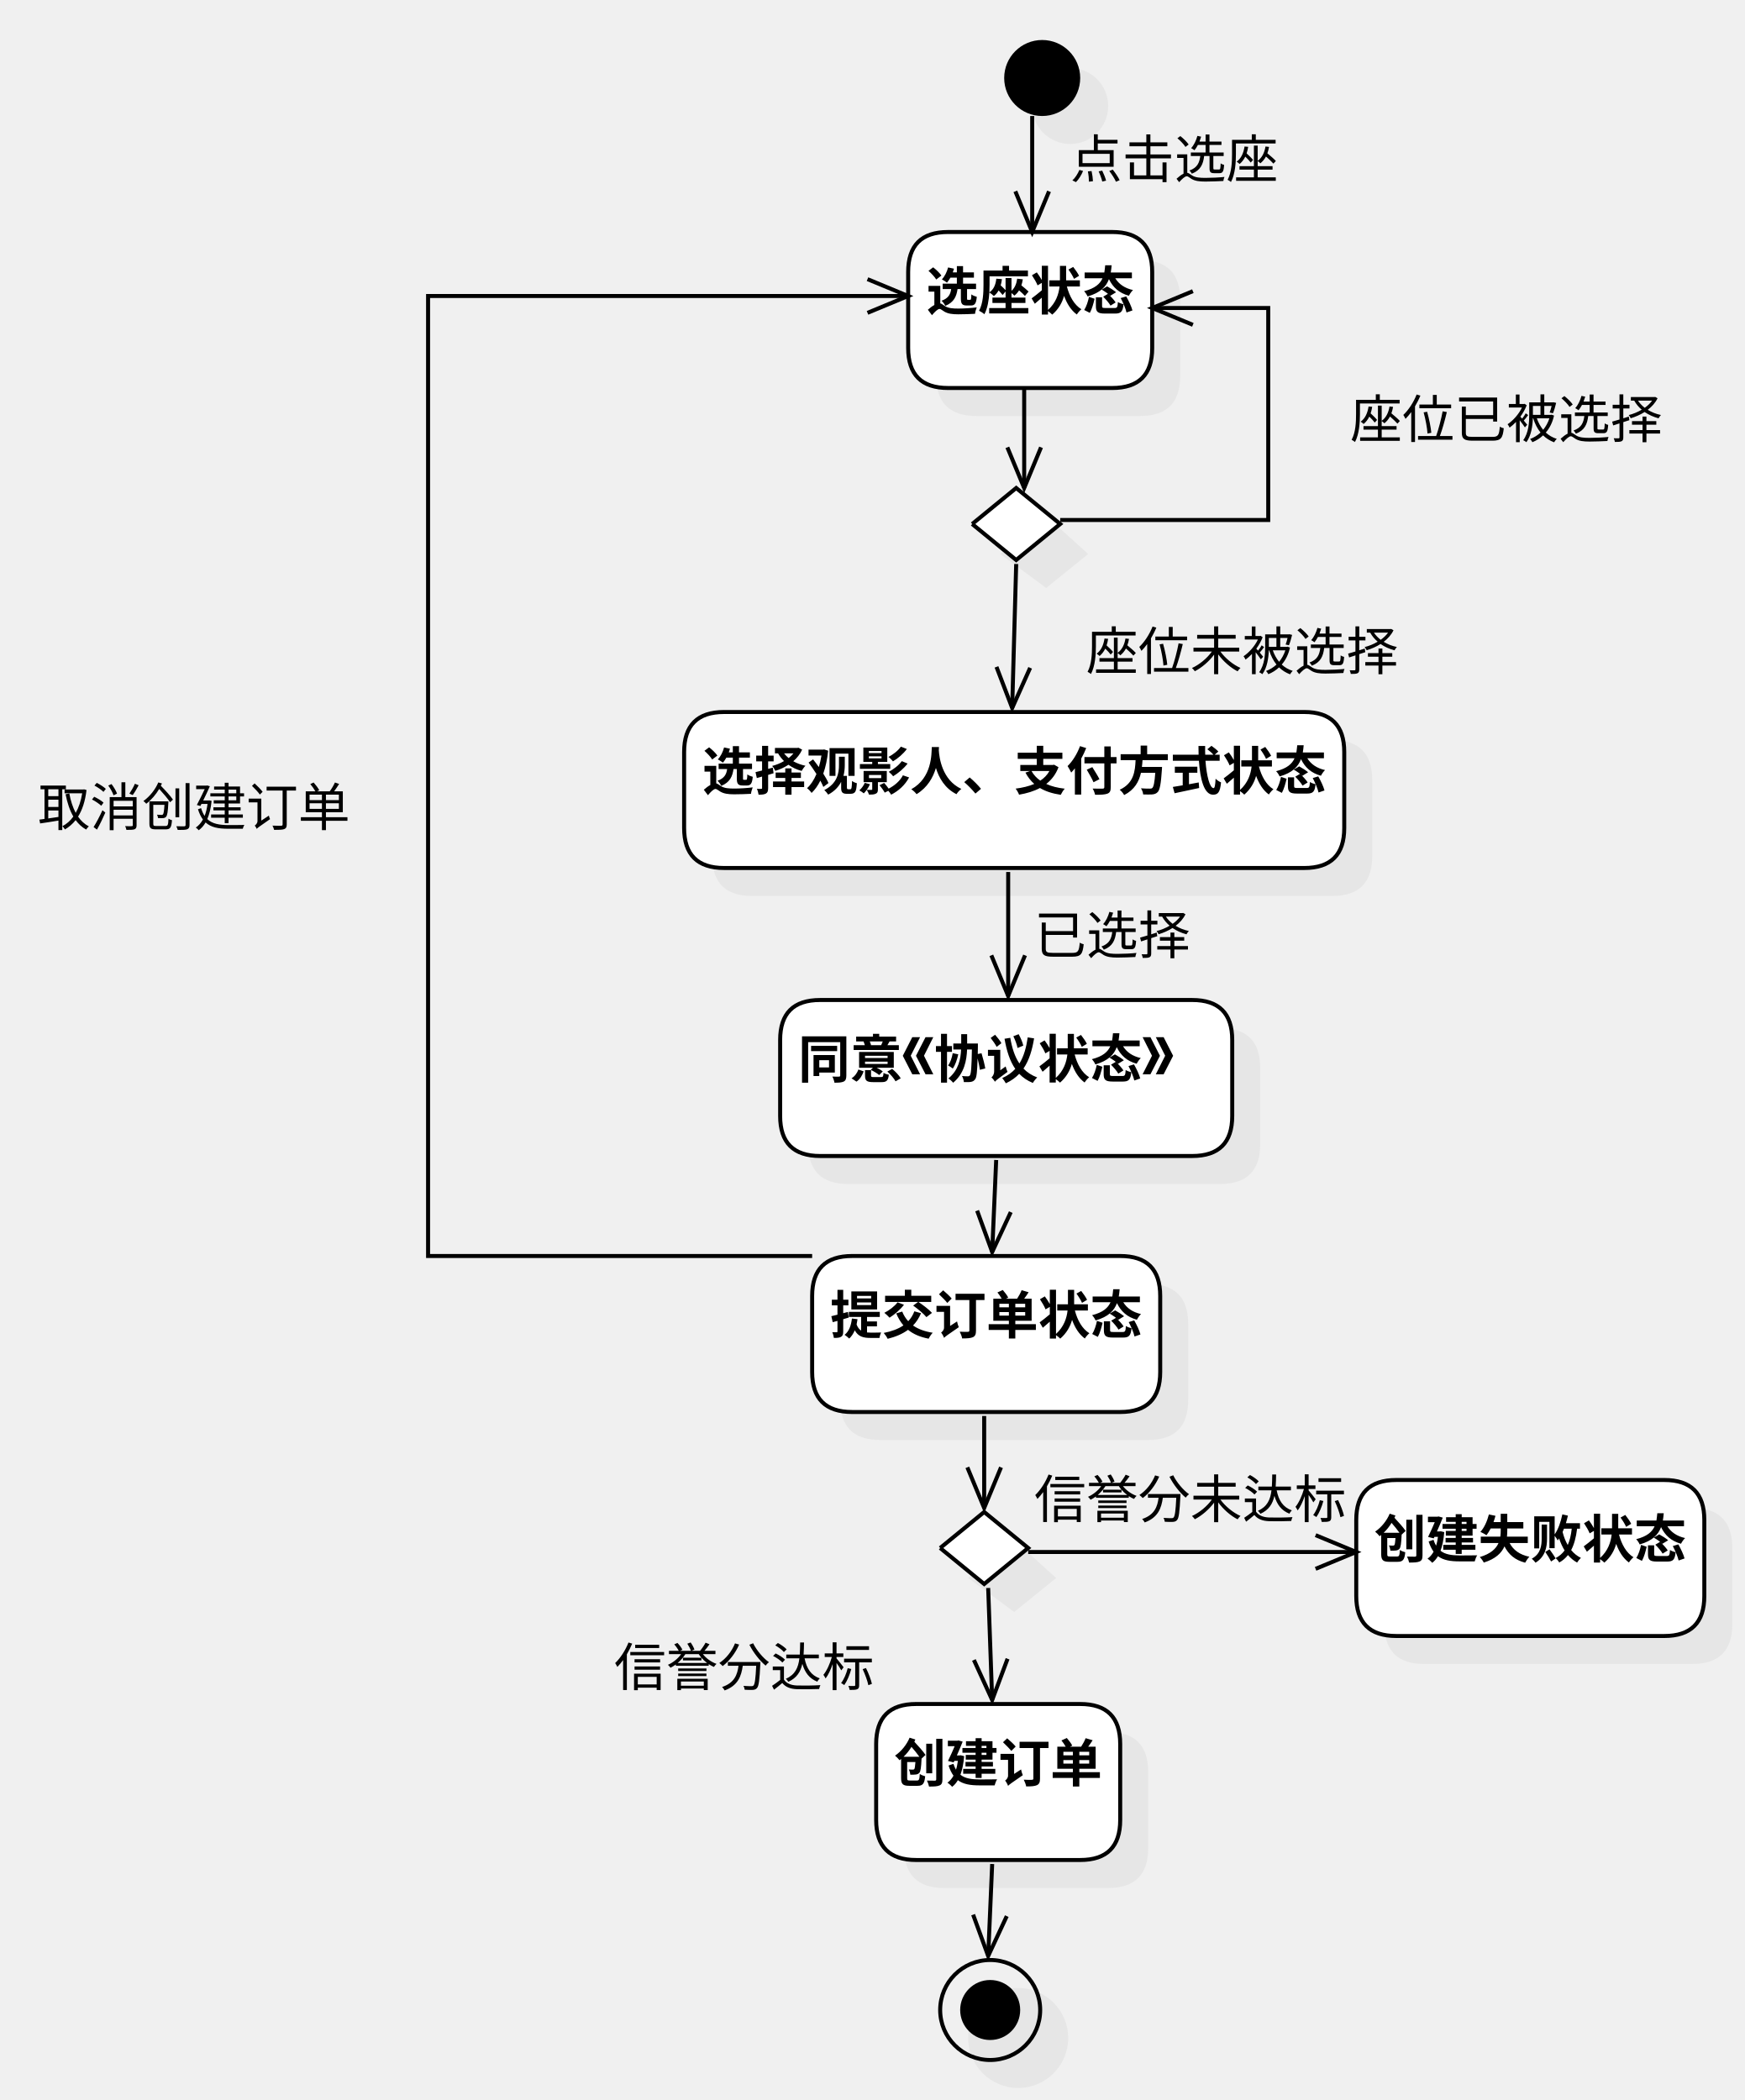
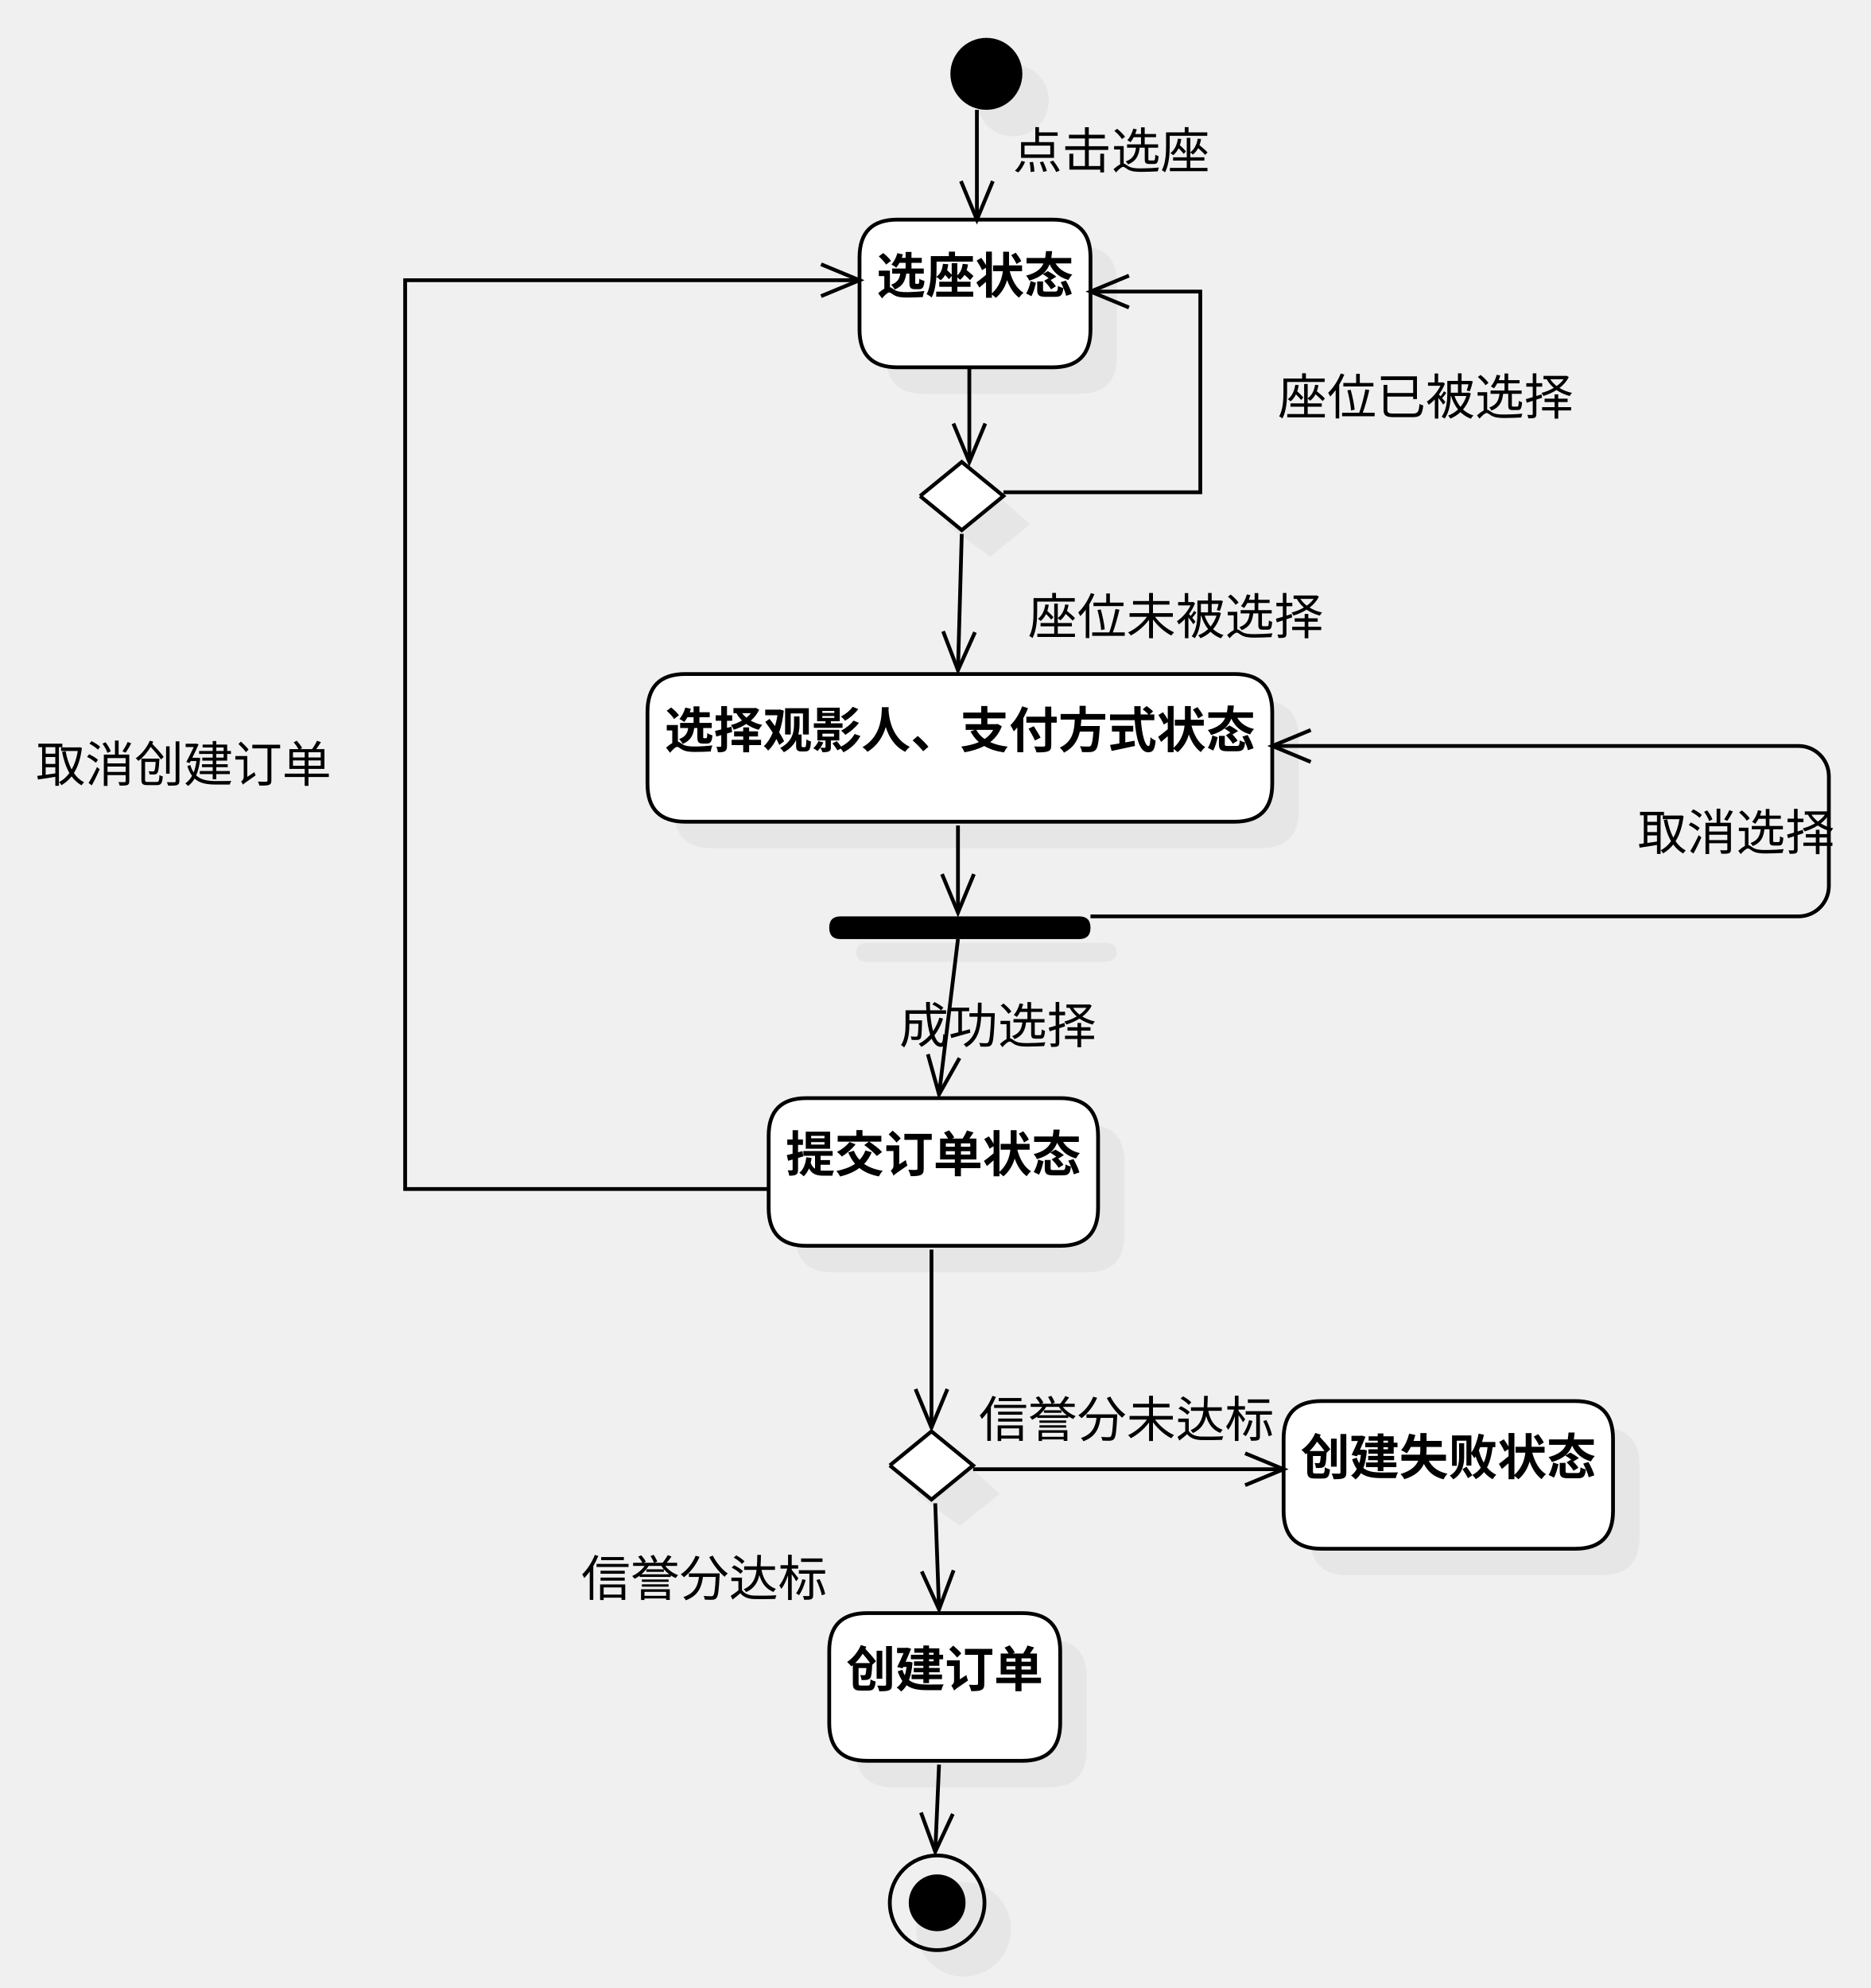
- <svg xmlns="http://www.w3.org/2000/svg" version="1.1" width="436" height="525">
+ <svg xmlns="http://www.w3.org/2000/svg" version="1.1" width="494" height="525">
  <defs />
  <g>
    <g transform="translate(-45,-758) scale(1,1)">
      <path fill="#C0C0C0" stroke="none" d="M 303 784.5 C 303 779.253 307.253 775 312.5 775 C 317.747 775 322 779.253 322 784.5 C 322 789.747 317.747 794 312.5 794 C 307.253 794 303 789.747 303 784.5 Z" opacity="0.2" />
    </g>
    <g transform="translate(-45,-758) scale(1,1)">
      <path fill="#000000" stroke="none" d="M 296 777.5 C 296 772.253 300.253 768 305.5 768 C 310.747 768 315 772.253 315 777.5 C 315 782.747 310.747 787 305.5 787 C 300.253 787 296 782.747 296 777.5 Z" />
    </g>
    <g transform="translate(-45,-758) scale(1,1)">
      <path fill="#C0C0C0" stroke="none" d="M 289 823 L 330 823 Q 340 823 340 833 L 340 852 Q 340 862 330 862 L 289 862 Q 279 862 279 852 L 279 833 Q 279 823 289 823 Z" opacity="0.2" />
    </g>
    <g transform="translate(-45,-758) scale(1,1)">
      <path fill="#ffffff" stroke="none" d="M 282 816 L 323 816 Q 333 816 333 826 L 333 845 Q 333 855 323 855 L 282 855 Q 272 855 272 845 L 272 826 Q 272 816 282 816 Z" />
    </g>
    <g transform="translate(-45,-758) scale(1,1)">
      <path fill="none" stroke="#000000" d="M 282 816 L 323 816 Q 333 816 333 826 L 333 845 Q 333 855 323 855 L 282 855 Q 272 855 272 845 L 272 826 Q 272 816 282 816 Z" stroke-miterlimit="10" />
    </g>
    <g transform="translate(-45,-758) scale(1,1)">
      <g>
        <path fill="none" stroke="none" />
        <text fill="#000000" stroke="none" font-family="Arial" font-size="13px" font-style="normal" font-weight="bold" text-decoration="none" x="276.5" y="835.5">选座状态</text>
      </g>
    </g>
    <g transform="translate(-45,-758) scale(1,1)">
      <path fill="none" stroke="#000000" d="M 303 787 L 303 816" stroke-miterlimit="10" />
    </g>
    <g transform="translate(-45,-758) scale(1,1)">
      <path fill="none" stroke="#000000" d="M 298.79 805.837 L 303 816 L 307.21 805.837" stroke-miterlimit="10" />
    </g>
    <g transform="translate(-45,-758) scale(1,1)">
      <g>
        <path fill="none" stroke="none" />
        <text fill="#000000" stroke="none" font-family="Arial" font-size="13px" font-style="normal" font-weight="normal" text-decoration="none" x="312.5" y="802.5">点击选座</text>
      </g>
    </g>
    <g transform="translate(-45,-758) scale(1,1)">
      <path fill="#C0C0C0" stroke="none" d="M 295 896.5 L 306.5 887 L 317 896.5 L 306.5 905 L 295 896.5" opacity="0.2" />
    </g>
    <g transform="translate(-45,-758) scale(1,1)">
      <path fill="#ffffff" stroke="none" d="M 288 889 L 299 880 L 310 889 L 299 898 L 288 889" />
    </g>
    <g transform="translate(-45,-758) scale(1,1)">
      <path fill="none" stroke="#000000" d="M 288 889 L 299 880 L 310 889 L 299 898 L 288 889 L 288 889" stroke-miterlimit="10" />
    </g>
    <g transform="translate(-45,-758) scale(1,1)">
      <path fill="none" stroke="#000000" d="M 301 855 L 301 880" stroke-miterlimit="10" />
    </g>
    <g transform="translate(-45,-758) scale(1,1)">
      <path fill="none" stroke="#000000" d="M 296.79 869.837 L 301 880 L 305.21 869.837" stroke-miterlimit="10" />
    </g>
    <g transform="translate(-45,-758) scale(1,1)">
      <path fill="none" stroke="#000000" d="M 310 888 L 362 888 L 362 835 L 333 835" stroke-miterlimit="10" />
    </g>
    <g transform="translate(-45,-758) scale(1,1)">
      <path fill="none" stroke="#000000" d="M 343.163 830.79 L 333 835 L 343.163 839.21" stroke-miterlimit="10" />
    </g>
    <g transform="translate(-45,-758) scale(1,1)">
      <g>
        <path fill="none" stroke="none" />
        <text fill="#000000" stroke="none" font-family="Arial" font-size="13px" font-style="normal" font-weight="normal" text-decoration="none" x="382.5" y="867.5">座位已被选择</text>
      </g>
    </g>
    <g transform="translate(-45,-758) scale(1,1)">
      <path fill="#C0C0C0" stroke="none" d="M 233 943 L 378 943 Q 388 943 388 953 L 388 972 Q 388 982 378 982 L 233 982 Q 223 982 223 972 L 223 953 Q 223 943 233 943 Z" opacity="0.2" />
    </g>
    <g transform="translate(-45,-758) scale(1,1)">
      <path fill="#ffffff" stroke="none" d="M 226 936 L 371 936 Q 381 936 381 946 L 381 965 Q 381 975 371 975 L 226 975 Q 216 975 216 965 L 216 946 Q 216 936 226 936 Z" />
    </g>
    <g transform="translate(-45,-758) scale(1,1)">
      <path fill="none" stroke="#000000" d="M 226 936 L 371 936 Q 381 936 381 946 L 381 965 Q 381 975 371 975 L 226 975 Q 216 975 216 965 L 216 946 Q 216 936 226 936 Z" stroke-miterlimit="10" />
    </g>
    <g transform="translate(-45,-758) scale(1,1)">
      <g>
        <path fill="none" stroke="none" />
        <text fill="#000000" stroke="none" font-family="Arial" font-size="13px" font-style="normal" font-weight="bold" text-decoration="none" x="220.5" y="955.5">选择观影人、支付方式状态</text>
      </g>
    </g>
    <g transform="translate(-45,-758) scale(1,1)">
      <path fill="none" stroke="#000000" d="M 299 899 L 298 935" stroke-miterlimit="10" />
    </g>
    <g transform="translate(-45,-758) scale(1,1)">
      <path fill="none" stroke="#000000" d="M 294.074 924.724 L 298 935 L 302.49 924.958" stroke-miterlimit="10" />
    </g>
    <g transform="translate(-45,-758) scale(1,1)">
      <g>
        <path fill="none" stroke="none" />
        <text fill="#000000" stroke="none" font-family="Arial" font-size="13px" font-style="normal" font-weight="normal" text-decoration="none" x="316.5" y="925.5">座位未被选择</text>
      </g>
    </g>
    <g transform="translate(-45,-758) scale(1,1)">
-       <path fill="#C0C0C0" stroke="none" d="M 257 1015 L 350 1015 Q 360 1015 360 1025 L 360 1044 Q 360 1054 350 1054 L 257 1054 Q 247 1054 247 1044 L 247 1025 Q 247 1015 257 1015 Z" opacity="0.2" />
-     </g>
-     <g transform="translate(-45,-758) scale(1,1)">
-       <path fill="#ffffff" stroke="none" d="M 250 1008 L 343 1008 Q 353 1008 353 1018 L 353 1037 Q 353 1047 343 1047 L 250 1047 Q 240 1047 240 1037 L 240 1018 Q 240 1008 250 1008 Z" />
-     </g>
-     <g transform="translate(-45,-758) scale(1,1)">
-       <path fill="none" stroke="#000000" d="M 250 1008 L 343 1008 Q 353 1008 353 1018 L 353 1037 Q 353 1047 343 1047 L 250 1047 Q 240 1047 240 1037 L 240 1018 Q 240 1008 250 1008 Z" stroke-miterlimit="10" />
-     </g>
-     <g transform="translate(-45,-758) scale(1,1)">
-       <g>
-         <path fill="none" stroke="none" />
-         <text fill="#000000" stroke="none" font-family="Arial" font-size="13px" font-style="normal" font-weight="bold" text-decoration="none" x="244.5" y="1027.5">同意《协议状态》</text>
-       </g>
-     </g>
-     <g transform="translate(-45,-758) scale(1,1)">
-       <path fill="none" stroke="#000000" d="M 297 976 L 297 1007" stroke-miterlimit="10" />
-     </g>
-     <g transform="translate(-45,-758) scale(1,1)">
-       <path fill="none" stroke="#000000" d="M 292.79 996.837 L 297 1007 L 301.21 996.837" stroke-miterlimit="10" />
-     </g>
-     <g transform="translate(-45,-758) scale(1,1)">
-       <g>
-         <path fill="none" stroke="none" />
-         <text fill="#000000" stroke="none" font-family="Arial" font-size="13px" font-style="normal" font-weight="normal" text-decoration="none" x="303.5" y="996.5">已选择</text>
-       </g>
-     </g>
-     <g transform="translate(-45,-758) scale(1,1)">
-       <path fill="#C0C0C0" stroke="none" d="M 265 1079 L 332 1079 Q 342 1079 342 1089 L 342 1108 Q 342 1118 332 1118 L 265 1118 Q 255 1118 255 1108 L 255 1089 Q 255 1079 265 1079 Z" opacity="0.2" />
-     </g>
-     <g transform="translate(-45,-758) scale(1,1)">
-       <path fill="#ffffff" stroke="none" d="M 258 1072 L 325 1072 Q 335 1072 335 1082 L 335 1101 Q 335 1111 325 1111 L 258 1111 Q 248 1111 248 1101 L 248 1082 Q 248 1072 258 1072 Z" />
-     </g>
-     <g transform="translate(-45,-758) scale(1,1)">
-       <path fill="none" stroke="#000000" d="M 258 1072 L 325 1072 Q 335 1072 335 1082 L 335 1101 Q 335 1111 325 1111 L 258 1111 Q 248 1111 248 1101 L 248 1082 Q 248 1072 258 1072 Z" stroke-miterlimit="10" />
-     </g>
-     <g transform="translate(-45,-758) scale(1,1)">
-       <g>
-         <path fill="none" stroke="none" />
-         <text fill="#000000" stroke="none" font-family="Arial" font-size="13px" font-style="normal" font-weight="bold" text-decoration="none" x="252.5" y="1091.5">提交订单状态</text>
-       </g>
-     </g>
-     <g transform="translate(-45,-758) scale(1,1)">
-       <path fill="none" stroke="#000000" d="M 294 1048 L 293 1071" stroke-miterlimit="10" />
-     </g>
-     <g transform="translate(-45,-758) scale(1,1)">
-       <path fill="none" stroke="#000000" d="M 289.236 1060.664 L 293 1071 L 297.647 1061.03" stroke-miterlimit="10" />
+       <path fill="#C0C0C0" stroke="none" d="M 265 1055 L 332 1055 Q 342 1055 342 1065 L 342 1084 Q 342 1094 332 1094 L 265 1094 Q 255 1094 255 1084 L 255 1065 Q 255 1055 265 1055 Z" opacity="0.2" />
+     </g>
+     <g transform="translate(-45,-758) scale(1,1)">
+       <path fill="#ffffff" stroke="none" d="M 258 1048 L 325 1048 Q 335 1048 335 1058 L 335 1077 Q 335 1087 325 1087 L 258 1087 Q 248 1087 248 1077 L 248 1058 Q 248 1048 258 1048 Z" />
+     </g>
+     <g transform="translate(-45,-758) scale(1,1)">
+       <path fill="none" stroke="#000000" d="M 258 1048 L 325 1048 Q 335 1048 335 1058 L 335 1077 Q 335 1087 325 1087 L 258 1087 Q 248 1087 248 1077 L 248 1058 Q 248 1048 258 1048 Z" stroke-miterlimit="10" />
+     </g>
+     <g transform="translate(-45,-758) scale(1,1)">
+       <g>
+         <path fill="none" stroke="none" />
+         <text fill="#000000" stroke="none" font-family="Arial" font-size="13px" font-style="normal" font-weight="bold" text-decoration="none" x="252.5" y="1067.5">提交订单状态</text>
+       </g>
    </g>
    <g transform="translate(-45,-758) scale(1,1)">
      <path fill="#C0C0C0" stroke="none" d="M 287 1152.5 L 298.5 1143 L 309 1152.5 L 298.5 1161 L 287 1152.5" opacity="0.2" />
    </g>
    <g transform="translate(-45,-758) scale(1,1)">
      <path fill="#ffffff" stroke="none" d="M 280 1145 L 291 1136 L 302 1145 L 291 1154 L 280 1145" />
    </g>
    <g transform="translate(-45,-758) scale(1,1)">
      <path fill="none" stroke="#000000" d="M 280 1145 L 291 1136 L 302 1145 L 291 1154 L 280 1145 L 280 1145" stroke-miterlimit="10" />
    </g>
    <g transform="translate(-45,-758) scale(1,1)">
-       <path fill="none" stroke="#000000" d="M 291 1112 L 291 1135" stroke-miterlimit="10" />
+       <path fill="none" stroke="#000000" d="M 291 1088 L 291 1135" stroke-miterlimit="10" />
    </g>
    <g transform="translate(-45,-758) scale(1,1)">
      <path fill="none" stroke="#000000" d="M 286.79 1124.837 L 291 1135 L 295.21 1124.837" stroke-miterlimit="10" />
    </g>
    <g transform="translate(-45,-758) scale(1,1)">
      <path fill="#C0C0C0" stroke="none" d="M 281 1191 L 322 1191 Q 332 1191 332 1201 L 332 1220 Q 332 1230 322 1230 L 281 1230 Q 271 1230 271 1220 L 271 1201 Q 271 1191 281 1191 Z" opacity="0.2" />
    </g>
    <g transform="translate(-45,-758) scale(1,1)">
      <path fill="#ffffff" stroke="none" d="M 274 1184 L 315 1184 Q 325 1184 325 1194 L 325 1213 Q 325 1223 315 1223 L 274 1223 Q 264 1223 264 1213 L 264 1194 Q 264 1184 274 1184 Z" />
    </g>
    <g transform="translate(-45,-758) scale(1,1)">
      <path fill="none" stroke="#000000" d="M 274 1184 L 315 1184 Q 325 1184 325 1194 L 325 1213 Q 325 1223 315 1223 L 274 1223 Q 264 1223 264 1213 L 264 1194 Q 264 1184 274 1184 Z" stroke-miterlimit="10" />
    </g>
    <g transform="translate(-45,-758) scale(1,1)">
      <g>
        <path fill="none" stroke="none" />
        <text fill="#000000" stroke="none" font-family="Arial" font-size="13px" font-style="normal" font-weight="bold" text-decoration="none" x="268.5" y="1203.5">创建订单</text>
      </g>
    </g>
    <g transform="translate(-45,-758) scale(1,1)">
      <path fill="none" stroke="#000000" d="M 292 1155 L 293 1183" stroke-miterlimit="10" />
    </g>
    <g transform="translate(-45,-758) scale(1,1)">
      <path fill="none" stroke="#000000" d="M 288.43 1172.994 L 293 1183 L 296.844 1172.694" stroke-miterlimit="10" />
    </g>
    <g transform="translate(-45,-758) scale(1,1)">
      <g>
        <path fill="none" stroke="none" />
        <text fill="#000000" stroke="none" font-family="Arial" font-size="13px" font-style="normal" font-weight="normal" text-decoration="none" x="198.5" y="1179.5">信誉分达标</text>
      </g>
    </g>
    <g transform="translate(-45,-758) scale(1,1)">
      <path fill="#C0C0C0" stroke="none" d="M 401 1135 L 468 1135 Q 478 1135 478 1145 L 478 1164 Q 478 1174 468 1174 L 401 1174 Q 391 1174 391 1164 L 391 1145 Q 391 1135 401 1135 Z" opacity="0.2" />
    </g>
    <g transform="translate(-45,-758) scale(1,1)">
      <path fill="#ffffff" stroke="none" d="M 394 1128 L 461 1128 Q 471 1128 471 1138 L 471 1157 Q 471 1167 461 1167 L 394 1167 Q 384 1167 384 1157 L 384 1138 Q 384 1128 394 1128 Z" />
    </g>
    <g transform="translate(-45,-758) scale(1,1)">
      <path fill="none" stroke="#000000" d="M 394 1128 L 461 1128 Q 471 1128 471 1138 L 471 1157 Q 471 1167 461 1167 L 394 1167 Q 384 1167 384 1157 L 384 1138 Q 384 1128 394 1128 Z" stroke-miterlimit="10" />
    </g>
    <g transform="translate(-45,-758) scale(1,1)">
      <g>
        <path fill="none" stroke="none" />
        <text fill="#000000" stroke="none" font-family="Arial" font-size="13px" font-style="normal" font-weight="bold" text-decoration="none" x="388.5" y="1147.5">创建失败状态</text>
      </g>
    </g>
    <g transform="translate(-45,-758) scale(1,1)">
      <path fill="none" stroke="#000000" d="M 302 1146 L 384 1146" stroke-miterlimit="10" />
    </g>
    <g transform="translate(-45,-758) scale(1,1)">
      <path fill="none" stroke="#000000" d="M 373.837 1150.21 L 384 1146 L 373.837 1141.79" stroke-miterlimit="10" />
    </g>
    <g transform="translate(-45,-758) scale(1,1)">
      <g>
        <path fill="none" stroke="none" />
        <text fill="#000000" stroke="none" font-family="Arial" font-size="13px" font-style="normal" font-weight="normal" text-decoration="none" x="303.5" y="1137.5">信誉分未达标</text>
      </g>
    </g>
    <g transform="translate(-45,-758) scale(1,1)">
      <path fill="#C0C0C0" stroke="none" d="M 287 1267.5 C 287 1260.596 292.596 1255 299.5 1255 C 306.404 1255 312 1260.596 312 1267.5 C 312 1274.404 306.404 1280 299.5 1280 C 292.596 1280 287 1274.404 287 1267.5 Z" opacity="0.2" />
    </g>
    <g transform="translate(-45,-758) scale(1,1)">
      <path fill="none" stroke="#000000" d="M 280 1260.5 C 280 1253.596 285.596 1248 292.5 1248 C 299.404 1248 305 1253.596 305 1260.5 C 305 1267.404 299.404 1273 292.5 1273 C 285.596 1273 280 1267.404 280 1260.5 Z" stroke-miterlimit="10" />
    </g>
    <g transform="translate(-45,-758) scale(1,1)">
      <path fill="#000000" stroke="none" d="M 285 1260.5 C 285 1256.358 288.358 1253 292.5 1253 C 296.642 1253 300 1256.358 300 1260.5 C 300 1264.642 296.642 1268 292.5 1268 C 288.358 1268 285 1264.642 285 1260.5 Z" />
    </g>
    <g transform="translate(-45,-758) scale(1,1)">
      <path fill="none" stroke="#000000" d="M 293 1224 L 292 1247" stroke-miterlimit="10" />
    </g>
    <g transform="translate(-45,-758) scale(1,1)">
      <path fill="none" stroke="#000000" d="M 288.236 1236.664 L 292 1247 L 296.647 1237.03" stroke-miterlimit="10" />
    </g>
    <g transform="translate(-45,-758) scale(1,1)">
      <path fill="none" stroke="#000000" d="M 248 1072 L 152 1072 L 152 832 L 272 832" stroke-miterlimit="10" />
    </g>
    <g transform="translate(-45,-758) scale(1,1)">
      <path fill="none" stroke="#000000" d="M 261.837 836.21 L 272 832 L 261.837 827.79" stroke-miterlimit="10" />
    </g>
    <g transform="translate(-45,-758) scale(1,1)">
      <g>
        <path fill="none" stroke="none" />
        <text fill="#000000" stroke="none" font-family="Arial" font-size="13px" font-style="normal" font-weight="normal" text-decoration="none" x="54.5" y="964.5">取消创建订单</text>
+       </g>
+     </g>
+     <g transform="translate(-45,-758) scale(1,1)">
+       <path fill="#C0C0C0" stroke="none" d="M 274 1007 L 337 1007 Q 340 1007 340 1010 L 340 1009 Q 340 1012 337 1012 L 274 1012 Q 271 1012 271 1009 L 271 1010 Q 271 1007 274 1007 Z" opacity="0.2" />
+     </g>
+     <g transform="translate(-45,-758) scale(1,1)">
+       <path fill="#000000" stroke="none" d="M 267 1000 L 330 1000 Q 333 1000 333 1003 L 333 1003 Q 333 1006 330 1006 L 267 1006 Q 264 1006 264 1003 L 264 1003 Q 264 1000 267 1000 Z" />
+     </g>
+     <g transform="translate(-45,-758) scale(1,1)">
+       <path fill="none" stroke="#000000" d="M 298 976 L 298 999" stroke-miterlimit="10" />
+     </g>
+     <g transform="translate(-45,-758) scale(1,1)">
+       <path fill="none" stroke="#000000" d="M 293.79 988.837 L 298 999 L 302.21 988.837" stroke-miterlimit="10" />
+     </g>
+     <g transform="translate(-45,-758) scale(1,1)">
+       <path fill="none" stroke="#000000" d="M 298 1006 L 293 1047" stroke-miterlimit="10" />
+     </g>
+     <g transform="translate(-45,-758) scale(1,1)">
+       <path fill="none" stroke="#000000" d="M 290.052 1036.402 L 293 1047 L 298.409 1037.422" stroke-miterlimit="10" />
+     </g>
+     <g transform="translate(-45,-758) scale(1,1)">
+       <g>
+         <path fill="none" stroke="none" />
+         <text fill="#000000" stroke="none" font-family="Arial" font-size="13px" font-style="normal" font-weight="normal" text-decoration="none" x="282.5" y="1033.5">成功选择</text>
+       </g>
+     </g>
+     <g transform="translate(-45,-758) scale(1,1)">
+       <path fill="none" stroke="#000000" d="M 333 1000 L 520 1000 M 520 1000 A 8 8 0 0 0 528 992 L 528 963 M 528 963 A 8 8 0 0 0 520 955 L 381 955" stroke-miterlimit="10" />
+     </g>
+     <g transform="translate(-45,-758) scale(1,1)">
+       <path fill="none" stroke="#000000" d="M 391.163 950.79 L 381 955 L 391.163 959.21" stroke-miterlimit="10" />
+     </g>
+     <g transform="translate(-45,-758) scale(1,1)">
+       <g>
+         <path fill="none" stroke="none" />
+         <text fill="#000000" stroke="none" font-family="Arial" font-size="13px" font-style="normal" font-weight="normal" text-decoration="none" x="477.5" y="982.5">取消选择</text>
      </g>
    </g>
  </g>
</svg>
